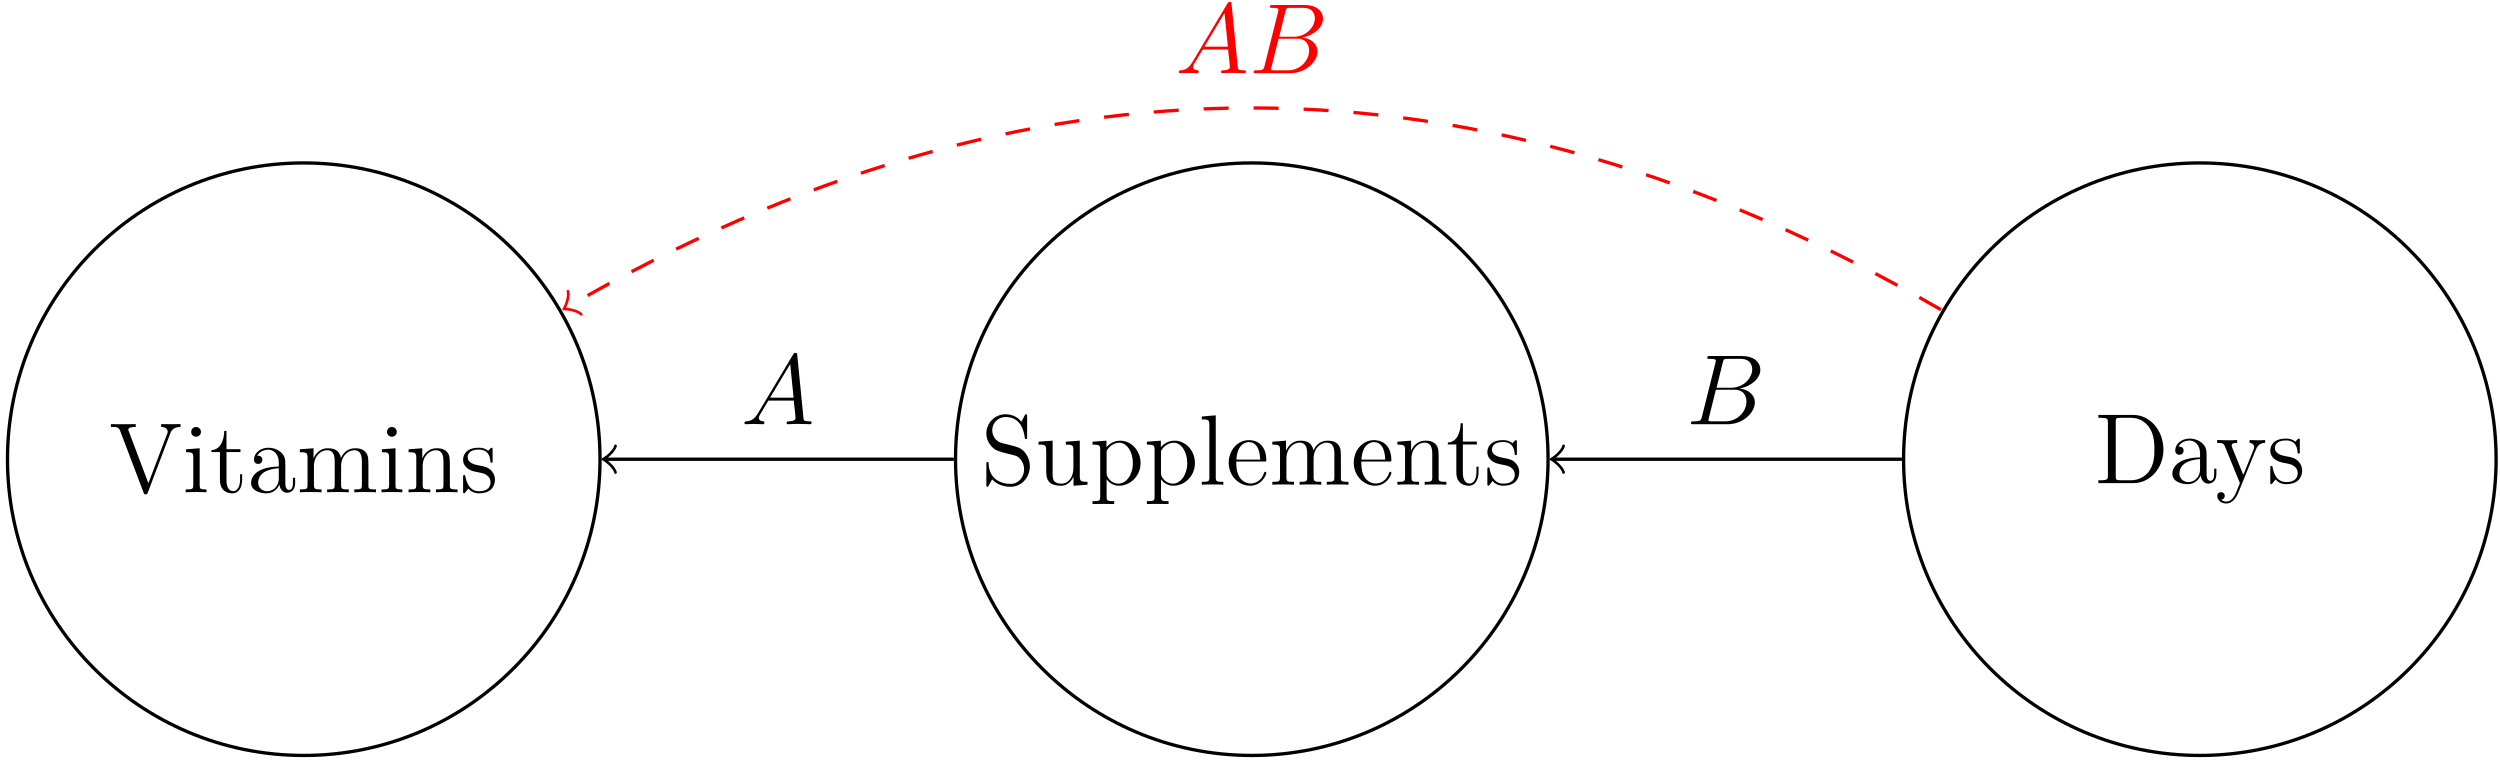
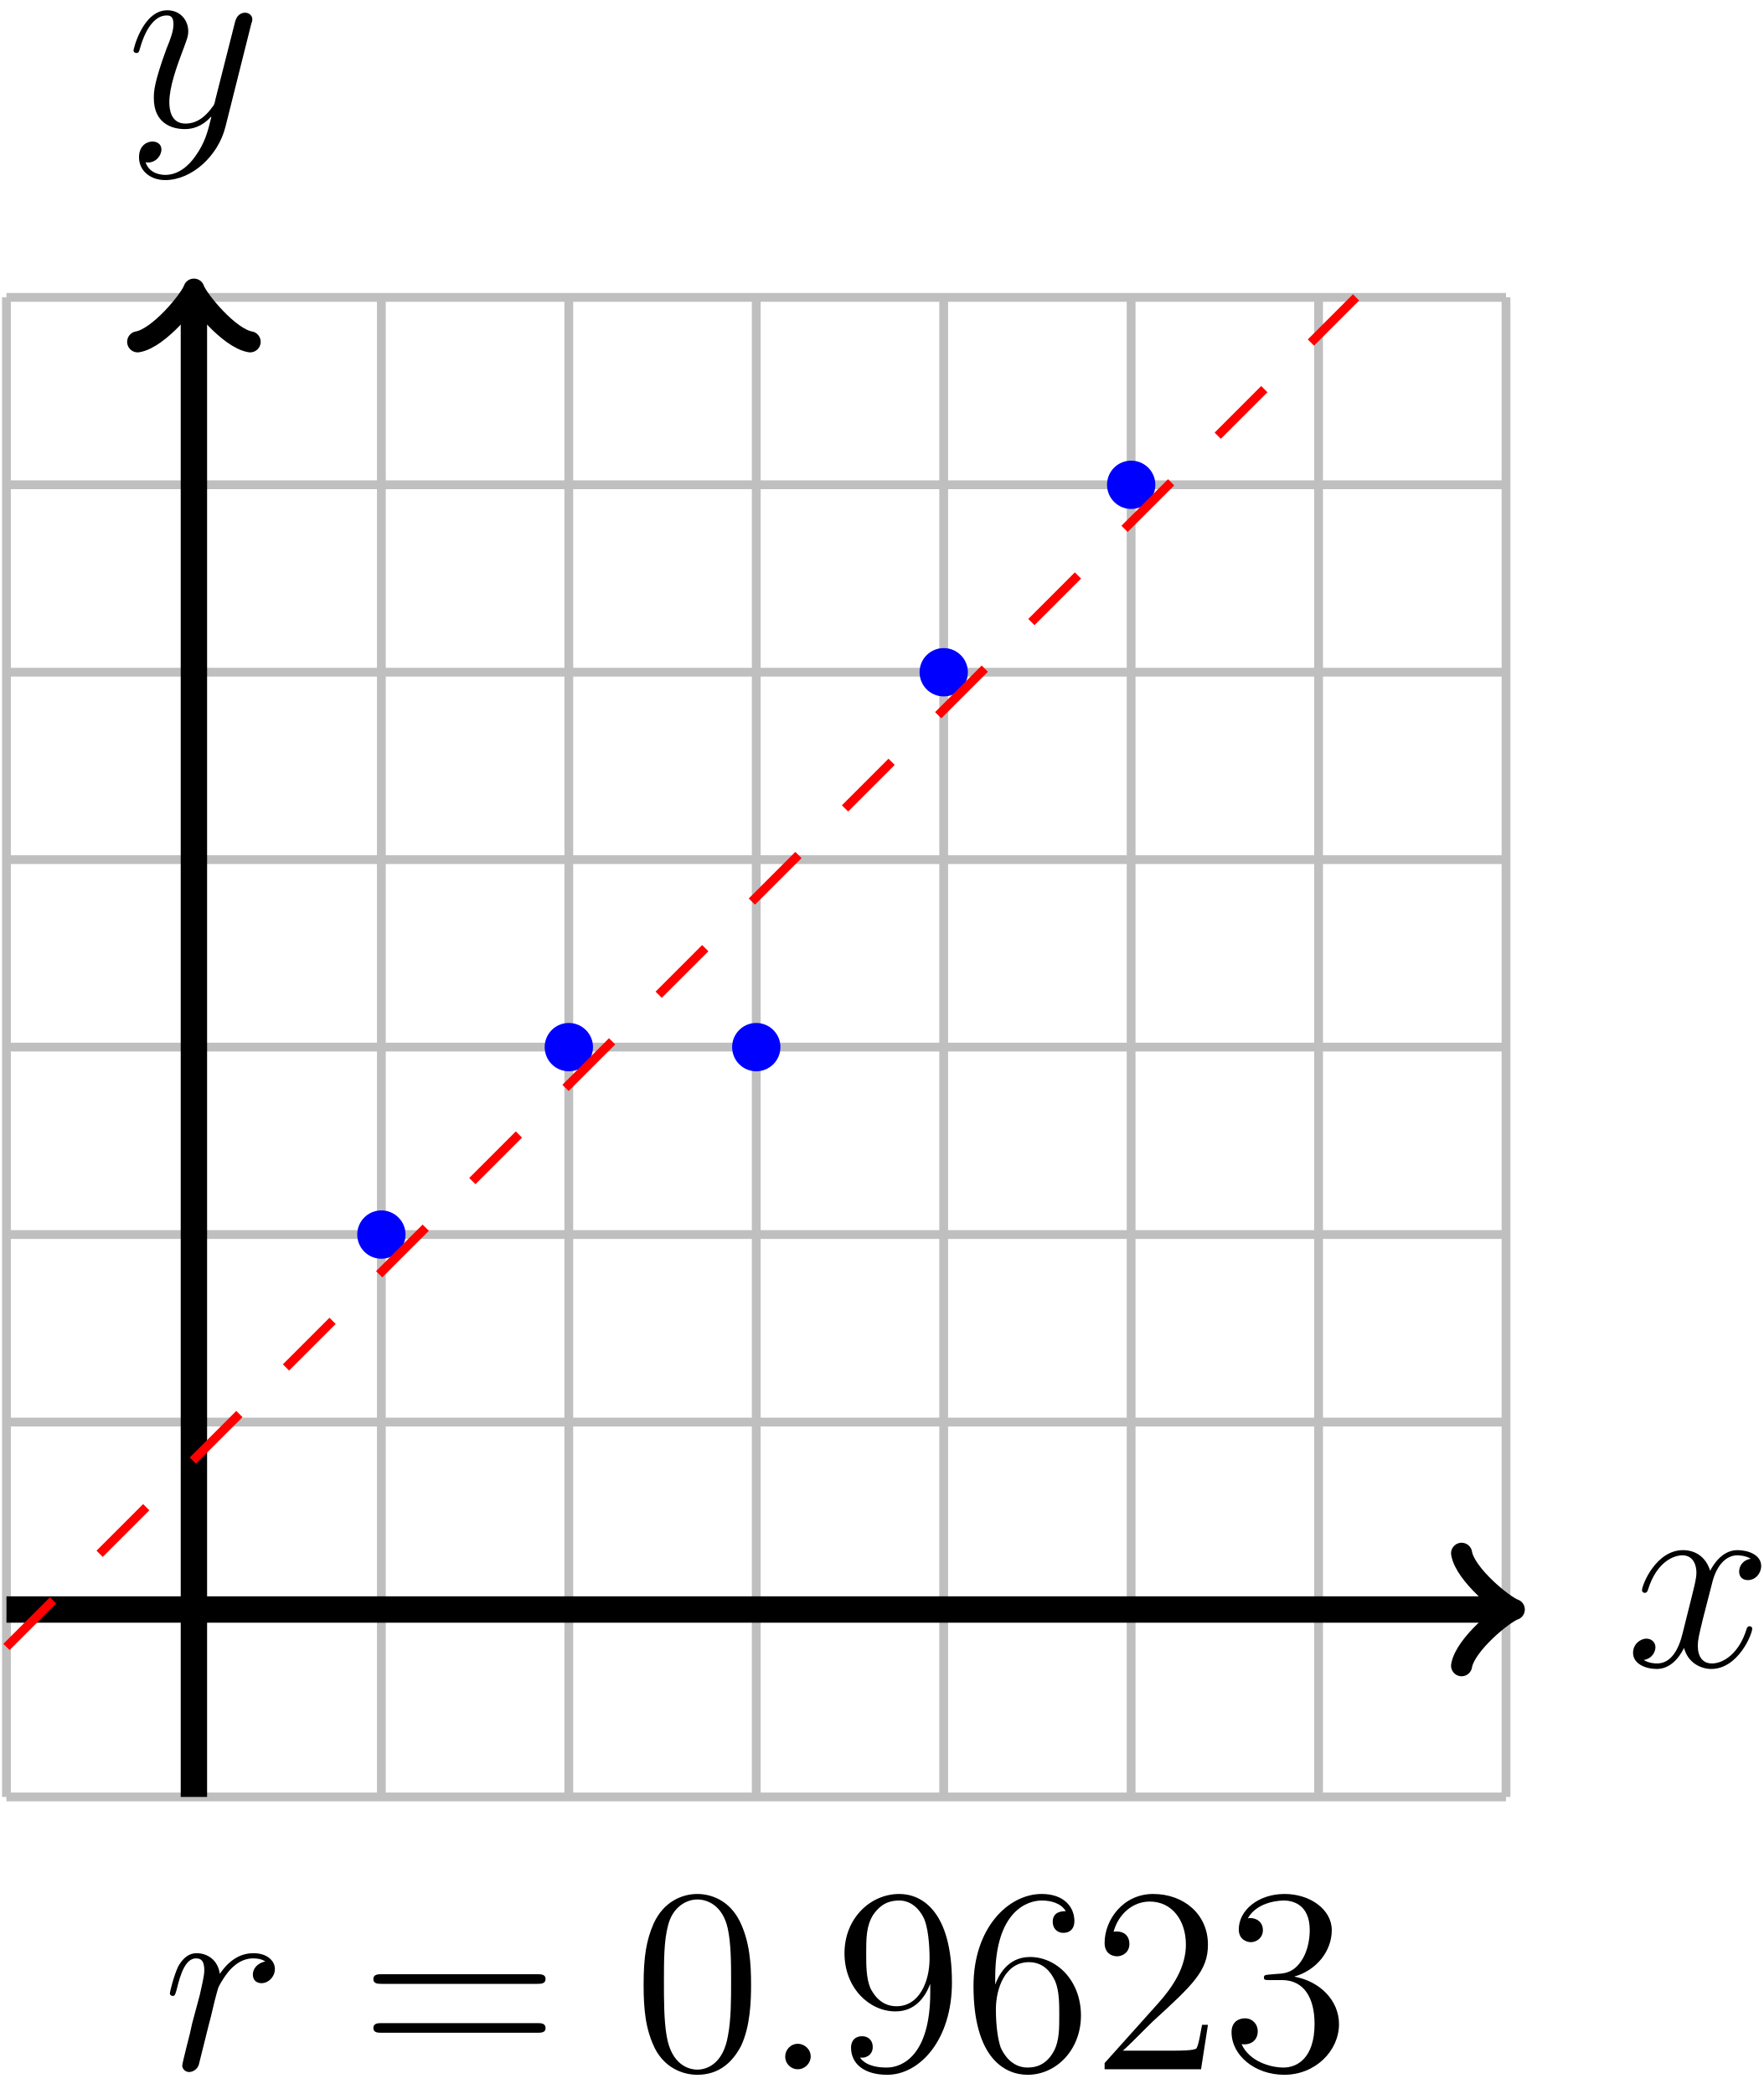
- <svg xmlns="http://www.w3.org/2000/svg" xmlns:xlink="http://www.w3.org/1999/xlink" width="299pt" height="91pt" viewBox="0 0 299 91" version="1.1">
+ <svg xmlns="http://www.w3.org/2000/svg" xmlns:xlink="http://www.w3.org/1999/xlink" width="80pt" height="95pt" viewBox="0 0 80 95" version="1.1">
  <defs>
    <g>
      <symbol overflow="visible" id="glyph0-0">
        <path style="stroke:none;" d="" />
      </symbol>
      <symbol overflow="visible" id="glyph0-1">
-         <path style="stroke:none;" d="M 5.844 -2.203 C 5.844 -2.922 5.562 -3.469 5.25 -3.859 C 4.812 -4.406 4.266 -4.531 3.797 -4.656 L 2.484 -4.984 C 1.875 -5.141 1.344 -5.734 1.344 -6.5 C 1.344 -7.344 2.016 -8.094 2.938 -8.094 C 4.906 -8.094 5.156 -6.156 5.234 -5.641 C 5.266 -5.5 5.266 -5.453 5.375 -5.453 C 5.516 -5.453 5.516 -5.516 5.516 -5.719 L 5.516 -8.141 C 5.516 -8.359 5.516 -8.422 5.391 -8.422 C 5.359 -8.422 5.312 -8.422 5.219 -8.266 L 4.828 -7.531 C 4.25 -8.266 3.469 -8.422 2.938 -8.422 C 1.609 -8.422 0.641 -7.344 0.641 -6.125 C 0.641 -5.562 0.844 -5.031 1.297 -4.547 C 1.703 -4.094 2.125 -3.984 2.969 -3.766 C 3.391 -3.672 4.047 -3.5 4.219 -3.438 C 4.781 -3.156 5.156 -2.516 5.156 -1.844 C 5.156 -0.938 4.516 -0.094 3.531 -0.094 C 2.984 -0.094 2.25 -0.234 1.656 -0.734 C 0.969 -1.359 0.922 -2.219 0.906 -2.625 C 0.891 -2.719 0.781 -2.719 0.781 -2.719 C 0.641 -2.719 0.641 -2.656 0.641 -2.438 L 0.641 -0.031 C 0.641 0.188 0.641 0.25 0.766 0.25 C 0.844 0.25 0.844 0.234 0.938 0.078 L 1.328 -0.641 C 1.75 -0.156 2.516 0.25 3.531 0.25 C 4.875 0.25 5.844 -0.891 5.844 -2.203 Z M 5.844 -2.203 " />
+         <path style="stroke:none;" d="M 5.672 -4.875 C 5.281 -4.812 5.141 -4.516 5.141 -4.297 C 5.141 -4 5.359 -3.906 5.531 -3.906 C 5.891 -3.906 6.141 -4.219 6.141 -4.547 C 6.141 -5.047 5.562 -5.266 5.062 -5.266 C 4.344 -5.266 3.938 -4.547 3.828 -4.328 C 3.547 -5.219 2.812 -5.266 2.594 -5.266 C 1.375 -5.266 0.734 -3.703 0.734 -3.438 C 0.734 -3.391 0.781 -3.328 0.859 -3.328 C 0.953 -3.328 0.984 -3.406 1 -3.453 C 1.406 -4.781 2.219 -5.031 2.562 -5.031 C 3.094 -5.031 3.203 -4.531 3.203 -4.25 C 3.203 -3.984 3.125 -3.703 2.984 -3.125 L 2.578 -1.5 C 2.406 -0.781 2.062 -0.125 1.422 -0.125 C 1.359 -0.125 1.062 -0.125 0.812 -0.281 C 1.25 -0.359 1.344 -0.719 1.344 -0.859 C 1.344 -1.094 1.156 -1.25 0.938 -1.25 C 0.641 -1.25 0.328 -0.984 0.328 -0.609 C 0.328 -0.109 0.891 0.125 1.406 0.125 C 1.984 0.125 2.391 -0.328 2.641 -0.828 C 2.828 -0.125 3.438 0.125 3.875 0.125 C 5.094 0.125 5.734 -1.453 5.734 -1.703 C 5.734 -1.766 5.688 -1.812 5.625 -1.812 C 5.516 -1.812 5.5 -1.75 5.469 -1.656 C 5.141 -0.609 4.453 -0.125 3.906 -0.125 C 3.484 -0.125 3.266 -0.438 3.266 -0.922 C 3.266 -1.188 3.312 -1.375 3.5 -2.156 L 3.922 -3.797 C 4.094 -4.5 4.5 -5.031 5.062 -5.031 C 5.078 -5.031 5.422 -5.031 5.672 -4.875 Z M 5.672 -4.875 " />
      </symbol>
      <symbol overflow="visible" id="glyph0-2">
-         <path style="stroke:none;" d="M 6.234 0 L 6.234 -0.344 C 5.422 -0.344 5.312 -0.438 5.312 -1.016 L 5.312 -5.266 L 3.641 -5.141 L 3.641 -4.797 C 4.453 -4.797 4.547 -4.703 4.547 -4.125 L 4.547 -1.984 C 4.547 -0.969 4 -0.125 3.109 -0.125 C 2.125 -0.125 2.062 -0.688 2.062 -1.312 L 2.062 -5.266 L 0.375 -5.141 L 0.375 -4.797 C 1.297 -4.797 1.297 -4.75 1.297 -3.688 L 1.297 -1.906 C 1.297 -1.156 1.297 -0.734 1.656 -0.328 C 1.938 -0.031 2.422 0.125 3.031 0.125 C 3.234 0.125 3.625 0.125 4.031 -0.234 C 4.375 -0.5 4.562 -0.953 4.562 -0.953 L 4.562 0.125 Z M 6.234 0 " />
+         <path style="stroke:none;" d="M 3.141 1.344 C 2.828 1.797 2.359 2.203 1.766 2.203 C 1.625 2.203 1.047 2.172 0.875 1.625 C 0.906 1.641 0.969 1.641 0.984 1.641 C 1.344 1.641 1.594 1.328 1.594 1.047 C 1.594 0.781 1.359 0.688 1.188 0.688 C 0.984 0.688 0.578 0.828 0.578 1.406 C 0.578 2.016 1.094 2.438 1.766 2.438 C 2.969 2.438 4.172 1.344 4.5 0.016 L 5.672 -4.656 C 5.688 -4.703 5.719 -4.781 5.719 -4.859 C 5.719 -5.031 5.562 -5.156 5.391 -5.156 C 5.281 -5.156 5.031 -5.109 4.938 -4.75 L 4.047 -1.234 C 4 -1.016 4 -0.984 3.891 -0.859 C 3.656 -0.531 3.266 -0.125 2.688 -0.125 C 2.016 -0.125 1.953 -0.781 1.953 -1.094 C 1.953 -1.781 2.281 -2.703 2.609 -3.562 C 2.734 -3.906 2.812 -4.078 2.812 -4.312 C 2.812 -4.812 2.453 -5.266 1.859 -5.266 C 0.766 -5.266 0.328 -3.531 0.328 -3.438 C 0.328 -3.391 0.375 -3.328 0.453 -3.328 C 0.562 -3.328 0.578 -3.375 0.625 -3.547 C 0.906 -4.547 1.359 -5.031 1.828 -5.031 C 1.938 -5.031 2.141 -5.031 2.141 -4.641 C 2.141 -4.328 2.016 -3.984 1.828 -3.531 C 1.25 -1.953 1.25 -1.562 1.25 -1.281 C 1.25 -0.141 2.062 0.125 2.656 0.125 C 3 0.125 3.438 0.016 3.844 -0.438 L 3.859 -0.422 C 3.688 0.281 3.562 0.75 3.141 1.344 Z M 3.141 1.344 " />
      </symbol>
      <symbol overflow="visible" id="glyph0-3">
-         <path style="stroke:none;" d="M 6.078 -2.578 C 6.078 -4.094 4.953 -5.266 3.641 -5.266 C 2.594 -5.266 2.031 -4.516 2 -4.469 L 2 -5.266 L 0.328 -5.141 L 0.328 -4.797 C 1.172 -4.797 1.25 -4.703 1.25 -4.188 L 1.25 1.438 C 1.25 1.969 1.109 1.969 0.328 1.969 L 0.328 2.312 C 0.641 2.297 1.297 2.297 1.625 2.297 C 1.969 2.297 2.625 2.297 2.922 2.312 L 2.922 1.969 C 2.156 1.969 2.016 1.969 2.016 1.438 L 2.016 -0.641 C 2.234 -0.344 2.719 0.125 3.484 0.125 C 4.859 0.125 6.078 -1.047 6.078 -2.578 Z M 5.156 -2.578 C 5.156 -1.156 4.344 -0.125 3.438 -0.125 C 3.062 -0.125 2.719 -0.281 2.469 -0.5 C 2.203 -0.781 2.016 -1.016 2.016 -1.344 L 2.016 -3.812 C 2.016 -4.047 2.016 -4.047 2.156 -4.25 C 2.516 -4.781 3.094 -5.016 3.547 -5.016 C 4.453 -5.016 5.156 -3.922 5.156 -2.578 Z M 5.156 -2.578 " />
+         <path style="stroke:none;" d="M 4.656 -4.891 C 4.281 -4.812 4.094 -4.547 4.094 -4.297 C 4.094 -4 4.312 -3.906 4.484 -3.906 C 4.812 -3.906 5.094 -4.203 5.094 -4.547 C 5.094 -4.938 4.719 -5.266 4.125 -5.266 C 3.641 -5.266 3.094 -5.062 2.594 -4.328 C 2.516 -4.953 2.031 -5.266 1.547 -5.266 C 1.094 -5.266 0.844 -4.906 0.703 -4.656 C 0.5 -4.219 0.328 -3.5 0.328 -3.438 C 0.328 -3.391 0.375 -3.328 0.453 -3.328 C 0.547 -3.328 0.562 -3.344 0.641 -3.625 C 0.812 -4.344 1.047 -5.031 1.516 -5.031 C 1.812 -5.031 1.891 -4.828 1.891 -4.484 C 1.891 -4.219 1.766 -3.75 1.688 -3.375 L 1.344 -2.094 C 1.297 -1.859 1.172 -1.328 1.109 -1.109 C 1.031 -0.797 0.891 -0.234 0.891 -0.172 C 0.891 -0.016 1.031 0.125 1.203 0.125 C 1.344 0.125 1.562 0.031 1.641 -0.203 C 1.672 -0.297 2.109 -2.109 2.188 -2.375 C 2.25 -2.641 2.312 -2.891 2.375 -3.156 C 2.422 -3.328 2.469 -3.516 2.516 -3.672 C 2.547 -3.781 2.875 -4.359 3.172 -4.625 C 3.312 -4.75 3.625 -5.031 4.109 -5.031 C 4.297 -5.031 4.5 -5 4.656 -4.891 Z M 4.656 -4.891 " />
      </symbol>
      <symbol overflow="visible" id="glyph0-4">
-         <path style="stroke:none;" d="M 2.969 0 L 2.969 -0.344 C 2.203 -0.344 2.062 -0.344 2.062 -0.891 L 2.062 -8.297 L 0.391 -8.156 L 0.391 -7.812 C 1.203 -7.812 1.297 -7.734 1.297 -7.141 L 1.297 -0.891 C 1.297 -0.344 1.172 -0.344 0.391 -0.344 L 0.391 0 C 0.734 -0.031 1.312 -0.031 1.672 -0.031 C 2.031 -0.031 2.625 -0.031 2.969 0 Z M 2.969 0 " />
-       </symbol>
-       <symbol overflow="visible" id="glyph0-5">
-         <path style="stroke:none;" d="M 4.859 -1.422 C 4.859 -1.5 4.812 -1.547 4.734 -1.547 C 4.641 -1.547 4.609 -1.484 4.594 -1.422 C 4.281 -0.422 3.484 -0.141 2.969 -0.141 C 2.469 -0.141 1.266 -0.484 1.266 -2.547 L 1.266 -2.766 L 4.578 -2.766 C 4.844 -2.766 4.859 -2.766 4.859 -3 C 4.859 -4.203 4.219 -5.328 2.766 -5.328 C 1.406 -5.328 0.359 -4.094 0.359 -2.625 C 0.359 -1.047 1.578 0.125 2.906 0.125 C 4.328 0.125 4.859 -1.172 4.859 -1.422 Z M 4.125 -3 L 1.281 -3 C 1.375 -4.875 2.422 -5.094 2.766 -5.094 C 4.047 -5.094 4.109 -3.406 4.125 -3 Z M 4.125 -3 " />
-       </symbol>
-       <symbol overflow="visible" id="glyph0-6">
-         <path style="stroke:none;" d="M 9.484 0 L 9.484 -0.344 C 8.875 -0.344 8.578 -0.344 8.578 -0.703 L 8.578 -2.906 C 8.578 -4.016 8.578 -4.344 8.297 -4.734 C 7.953 -5.203 7.391 -5.266 6.984 -5.266 C 5.984 -5.266 5.484 -4.547 5.297 -4.094 C 5.125 -5.016 4.484 -5.266 3.734 -5.266 C 2.562 -5.266 2.109 -4.281 2.016 -4.047 L 2.016 -5.266 L 0.375 -5.141 L 0.375 -4.797 C 1.188 -4.797 1.297 -4.703 1.297 -4.125 L 1.297 -0.891 C 1.297 -0.344 1.156 -0.344 0.375 -0.344 L 0.375 0 C 0.688 -0.031 1.344 -0.031 1.672 -0.031 C 2.016 -0.031 2.672 -0.031 2.969 0 L 2.969 -0.344 C 2.219 -0.344 2.062 -0.344 2.062 -0.891 L 2.062 -3.109 C 2.062 -4.359 2.891 -5.031 3.641 -5.031 C 4.375 -5.031 4.547 -4.422 4.547 -3.688 L 4.547 -0.891 C 4.547 -0.344 4.406 -0.344 3.641 -0.344 L 3.641 0 C 3.938 -0.031 4.594 -0.031 4.922 -0.031 C 5.266 -0.031 5.922 -0.031 6.234 0 L 6.234 -0.344 C 5.469 -0.344 5.312 -0.344 5.312 -0.891 L 5.312 -3.109 C 5.312 -4.359 6.141 -5.031 6.891 -5.031 C 7.625 -5.031 7.797 -4.422 7.797 -3.688 L 7.797 -0.891 C 7.797 -0.344 7.656 -0.344 6.891 -0.344 L 6.891 0 C 7.203 -0.031 7.844 -0.031 8.172 -0.031 C 8.516 -0.031 9.172 -0.031 9.484 0 Z M 9.484 0 " />
-       </symbol>
-       <symbol overflow="visible" id="glyph0-7">
-         <path style="stroke:none;" d="M 6.234 0 L 6.234 -0.344 C 5.625 -0.344 5.328 -0.344 5.312 -0.703 L 5.312 -2.906 C 5.312 -4.016 5.312 -4.344 5.047 -4.734 C 4.703 -5.203 4.141 -5.266 3.734 -5.266 C 2.562 -5.266 2.109 -4.281 2.016 -4.047 L 2.016 -5.266 L 0.375 -5.141 L 0.375 -4.797 C 1.188 -4.797 1.297 -4.703 1.297 -4.125 L 1.297 -0.891 C 1.297 -0.344 1.156 -0.344 0.375 -0.344 L 0.375 0 C 0.688 -0.031 1.344 -0.031 1.672 -0.031 C 2.016 -0.031 2.672 -0.031 2.969 0 L 2.969 -0.344 C 2.219 -0.344 2.062 -0.344 2.062 -0.891 L 2.062 -3.109 C 2.062 -4.359 2.891 -5.031 3.641 -5.031 C 4.375 -5.031 4.547 -4.422 4.547 -3.688 L 4.547 -0.891 C 4.547 -0.344 4.406 -0.344 3.641 -0.344 L 3.641 0 C 3.938 -0.031 4.594 -0.031 4.922 -0.031 C 5.266 -0.031 5.922 -0.031 6.234 0 Z M 6.234 0 " />
-       </symbol>
-       <symbol overflow="visible" id="glyph0-8">
-         <path style="stroke:none;" d="M 3.891 -1.484 L 3.891 -2.156 L 3.641 -2.156 L 3.641 -1.5 C 3.641 -0.641 3.281 -0.141 2.828 -0.141 C 2.016 -0.141 2.016 -1.25 2.016 -1.453 L 2.016 -4.812 L 3.688 -4.812 L 3.688 -5.156 L 2.016 -5.156 L 2.016 -7.344 L 1.75 -7.344 C 1.734 -6.234 1.297 -5.078 0.219 -5.047 L 0.219 -4.812 L 1.234 -4.812 L 1.234 -1.484 C 1.234 -0.156 2.109 0.125 2.75 0.125 C 3.5 0.125 3.891 -0.625 3.891 -1.484 Z M 3.891 -1.484 " />
-       </symbol>
-       <symbol overflow="visible" id="glyph0-9">
-         <path style="stroke:none;" d="M 4.203 -1.516 C 4.203 -2.156 3.812 -2.547 3.703 -2.656 C 3.281 -3.031 2.953 -3.094 2.156 -3.234 C 1.812 -3.312 0.938 -3.484 0.938 -4.203 C 0.938 -4.562 1.188 -5.109 2.266 -5.109 C 3.562 -5.109 3.641 -4 3.656 -3.641 C 3.672 -3.531 3.75 -3.531 3.797 -3.531 C 3.922 -3.531 3.922 -3.594 3.922 -3.812 L 3.922 -5.062 C 3.922 -5.266 3.922 -5.328 3.797 -5.328 C 3.703 -5.328 3.484 -5.062 3.391 -4.953 C 3.031 -5.266 2.656 -5.328 2.266 -5.328 C 0.828 -5.328 0.391 -4.547 0.391 -3.891 C 0.391 -3.75 0.391 -3.328 0.844 -2.922 C 1.234 -2.578 1.641 -2.5 2.188 -2.391 C 2.844 -2.266 3 -2.219 3.297 -1.984 C 3.516 -1.812 3.672 -1.547 3.672 -1.203 C 3.672 -0.688 3.375 -0.125 2.312 -0.125 C 1.531 -0.125 0.953 -0.578 0.688 -1.766 C 0.641 -1.984 0.641 -2.016 0.641 -2.016 C 0.609 -2.062 0.562 -2.062 0.531 -2.062 C 0.391 -2.062 0.391 -2 0.391 -1.781 L 0.391 -0.156 C 0.391 0.062 0.391 0.125 0.516 0.125 C 0.578 0.125 0.578 0.109 0.781 -0.141 C 0.844 -0.234 0.844 -0.25 1.031 -0.438 C 1.484 0.125 2.125 0.125 2.328 0.125 C 3.578 0.125 4.203 -0.578 4.203 -1.516 Z M 4.203 -1.516 " />
-       </symbol>
-       <symbol overflow="visible" id="glyph0-10">
-         <path style="stroke:none;" d="M 8.547 -7.812 L 8.547 -8.156 L 7.453 -8.141 C 7.125 -8.141 6.531 -8.141 6.234 -8.156 L 6.234 -7.812 C 6.844 -7.812 7.016 -7.469 7.016 -7.234 C 7.016 -7.156 7.016 -7.141 6.938 -6.969 L 4.703 -1.078 L 2.359 -7.297 C 2.297 -7.422 2.297 -7.469 2.297 -7.469 C 2.297 -7.812 2.891 -7.812 3.188 -7.812 L 3.188 -8.156 C 2.906 -8.141 2 -8.141 1.656 -8.141 C 1.312 -8.141 0.5 -8.141 0.219 -8.156 L 0.219 -7.812 C 0.953 -7.812 1.141 -7.812 1.328 -7.344 L 4.125 0.031 C 4.188 0.188 4.203 0.25 4.375 0.25 C 4.547 0.25 4.547 0.219 4.641 0.016 L 7.297 -6.984 C 7.406 -7.281 7.609 -7.812 8.547 -7.812 Z M 8.547 -7.812 " />
-       </symbol>
-       <symbol overflow="visible" id="glyph0-11">
-         <path style="stroke:none;" d="M 2.875 0 L 2.875 -0.344 C 2.109 -0.344 2.062 -0.406 2.062 -0.875 L 2.062 -5.266 L 0.438 -5.141 L 0.438 -4.797 C 1.188 -4.797 1.297 -4.719 1.297 -4.141 L 1.297 -0.891 C 1.297 -0.344 1.172 -0.344 0.391 -0.344 L 0.391 0 C 0.734 -0.031 1.297 -0.031 1.656 -0.031 C 1.781 -0.031 2.469 -0.031 2.875 0 Z M 2.219 -7.219 C 2.219 -7.578 1.922 -7.812 1.641 -7.812 C 1.297 -7.812 1.047 -7.547 1.047 -7.219 C 1.047 -6.906 1.312 -6.641 1.625 -6.641 C 1.984 -6.641 2.219 -6.938 2.219 -7.219 Z M 2.219 -7.219 " />
-       </symbol>
-       <symbol overflow="visible" id="glyph0-12">
-         <path style="stroke:none;" d="M 5.672 -1.062 L 5.672 -1.734 L 5.406 -1.734 L 5.406 -1.062 C 5.406 -0.375 5.109 -0.281 4.953 -0.281 C 4.5 -0.281 4.5 -0.922 4.5 -1.094 L 4.5 -3.188 C 4.5 -3.844 4.5 -4.312 3.969 -4.781 C 3.547 -5.156 3.016 -5.328 2.484 -5.328 C 1.5 -5.328 0.75 -4.688 0.75 -3.906 C 0.75 -3.562 0.984 -3.391 1.25 -3.391 C 1.547 -3.391 1.75 -3.594 1.75 -3.891 C 1.75 -4.375 1.312 -4.375 1.141 -4.375 C 1.406 -4.875 1.984 -5.094 2.469 -5.094 C 3.016 -5.094 3.719 -4.641 3.719 -3.562 L 3.719 -3.078 C 1.312 -3.047 0.406 -2.047 0.406 -1.125 C 0.406 -0.172 1.5 0.125 2.234 0.125 C 3.031 0.125 3.562 -0.359 3.797 -0.938 C 3.844 -0.375 4.203 0.062 4.719 0.062 C 4.969 0.062 5.672 -0.109 5.672 -1.062 Z M 3.719 -1.688 C 3.719 -0.516 2.844 -0.125 2.328 -0.125 C 1.75 -0.125 1.25 -0.547 1.25 -1.125 C 1.25 -2.703 3.281 -2.844 3.719 -2.875 Z M 3.719 -1.688 " />
-       </symbol>
-       <symbol overflow="visible" id="glyph0-13">
-         <path style="stroke:none;" d="M 8.281 -4 C 8.281 -6.312 6.672 -8.156 4.688 -8.156 L 0.5 -8.156 L 0.5 -7.812 L 0.734 -7.812 C 1.609 -7.812 1.641 -7.703 1.641 -7.25 L 1.641 -0.906 C 1.641 -0.469 1.609 -0.344 0.734 -0.344 L 0.5 -0.344 L 0.5 0 L 4.688 0 C 6.688 0 8.281 -1.797 8.281 -4 Z M 7.203 -4.016 C 7.203 -3.344 7.188 -2.219 6.5 -1.344 C 6.109 -0.844 5.391 -0.344 4.391 -0.344 L 3.125 -0.344 C 2.609 -0.344 2.578 -0.438 2.578 -0.828 L 2.578 -7.344 C 2.578 -7.734 2.609 -7.812 3.125 -7.812 L 4.391 -7.812 C 5.375 -7.812 6.172 -7.344 6.656 -6.547 C 7.203 -5.703 7.203 -4.5 7.203 -4.016 Z M 7.203 -4.016 " />
-       </symbol>
-       <symbol overflow="visible" id="glyph0-14">
-         <path style="stroke:none;" d="M 5.953 -4.812 L 5.953 -5.156 C 5.609 -5.125 5.438 -5.125 5.062 -5.125 L 4.094 -5.156 L 4.094 -4.812 C 4.531 -4.781 4.641 -4.5 4.641 -4.297 C 4.641 -4.188 4.609 -4.125 4.562 -4 L 3.344 -0.984 L 2.016 -4.25 C 1.953 -4.406 1.953 -4.5 1.953 -4.5 C 1.953 -4.812 2.359 -4.812 2.609 -4.812 L 2.609 -5.156 C 2.297 -5.125 1.703 -5.125 1.375 -5.125 L 0.219 -5.156 L 0.219 -4.812 C 0.906 -4.812 1 -4.75 1.156 -4.375 L 2.938 0 C 2.422 1.266 2.422 1.297 2.359 1.391 C 2.156 1.75 1.844 2.203 1.297 2.203 C 0.938 2.203 0.703 1.984 0.703 1.984 C 0.703 1.984 1.125 1.938 1.125 1.516 C 1.125 1.234 0.891 1.078 0.688 1.078 C 0.484 1.078 0.234 1.188 0.234 1.547 C 0.234 2 0.672 2.438 1.297 2.438 C 1.969 2.438 2.469 1.859 2.766 1.094 L 4.844 -4 C 5.156 -4.797 5.719 -4.812 5.953 -4.812 Z M 5.953 -4.812 " />
+         <path style="stroke:none;" d="M 2.203 -0.578 C 2.203 -0.922 1.906 -1.156 1.625 -1.156 C 1.281 -1.156 1.047 -0.875 1.047 -0.578 C 1.047 -0.234 1.328 0 1.609 0 C 1.953 0 2.203 -0.281 2.203 -0.578 Z M 2.203 -0.578 " />
      </symbol>
      <symbol overflow="visible" id="glyph1-0">
        <path style="stroke:none;" d="" />
      </symbol>
      <symbol overflow="visible" id="glyph1-1">
-         <path style="stroke:none;" d="M 2.031 -1.328 C 1.609 -0.625 1.203 -0.375 0.641 -0.344 C 0.5 -0.328 0.406 -0.328 0.406 -0.125 C 0.406 -0.047 0.469 0 0.547 0 C 0.766 0 1.297 -0.031 1.516 -0.031 C 1.859 -0.031 2.25 0 2.578 0 C 2.656 0 2.797 0 2.797 -0.234 C 2.797 -0.328 2.703 -0.344 2.625 -0.344 C 2.359 -0.375 2.125 -0.469 2.125 -0.75 C 2.125 -0.922 2.203 -1.047 2.359 -1.312 L 3.266 -2.828 L 6.312 -2.828 C 6.328 -2.719 6.328 -2.625 6.328 -2.516 C 6.375 -2.203 6.516 -0.953 6.516 -0.734 C 6.516 -0.375 5.906 -0.344 5.719 -0.344 C 5.578 -0.344 5.453 -0.344 5.453 -0.125 C 5.453 0 5.562 0 5.625 0 C 5.828 0 6.078 -0.031 6.281 -0.031 L 6.953 -0.031 C 7.688 -0.031 8.219 0 8.219 0 C 8.312 0 8.438 0 8.438 -0.234 C 8.438 -0.344 8.328 -0.344 8.156 -0.344 C 7.5 -0.344 7.484 -0.453 7.453 -0.812 L 6.719 -8.266 C 6.688 -8.516 6.641 -8.531 6.516 -8.531 C 6.391 -8.531 6.328 -8.516 6.219 -8.328 Z M 3.469 -3.172 L 5.875 -7.188 L 6.281 -3.172 Z M 3.469 -3.172 " />
+         <path style="stroke:none;" d="M 8.062 -3.875 C 8.234 -3.875 8.453 -3.875 8.453 -4.094 C 8.453 -4.312 8.25 -4.312 8.062 -4.312 L 1.031 -4.312 C 0.859 -4.312 0.641 -4.312 0.641 -4.094 C 0.641 -3.875 0.844 -3.875 1.031 -3.875 Z M 8.062 -1.656 C 8.234 -1.656 8.453 -1.656 8.453 -1.859 C 8.453 -2.094 8.25 -2.094 8.062 -2.094 L 1.031 -2.094 C 0.859 -2.094 0.641 -2.094 0.641 -1.875 C 0.641 -1.656 0.844 -1.656 1.031 -1.656 Z M 8.062 -1.656 " />
      </symbol>
      <symbol overflow="visible" id="glyph1-2">
-         <path style="stroke:none;" d="M 4.375 -7.344 C 4.484 -7.797 4.531 -7.812 5 -7.812 L 6.547 -7.812 C 7.906 -7.812 7.906 -6.672 7.906 -6.562 C 7.906 -5.594 6.938 -4.359 5.359 -4.359 L 3.641 -4.359 Z M 6.391 -4.266 C 7.703 -4.5 8.875 -5.422 8.875 -6.516 C 8.875 -7.453 8.062 -8.156 6.703 -8.156 L 2.875 -8.156 C 2.641 -8.156 2.531 -8.156 2.531 -7.938 C 2.531 -7.812 2.641 -7.812 2.828 -7.812 C 3.547 -7.812 3.547 -7.719 3.547 -7.594 C 3.547 -7.562 3.547 -7.5 3.5 -7.312 L 1.891 -0.891 C 1.781 -0.469 1.75 -0.344 0.922 -0.344 C 0.688 -0.344 0.578 -0.344 0.578 -0.125 C 0.578 0 0.641 0 0.891 0 L 4.984 0 C 6.812 0 8.219 -1.391 8.219 -2.594 C 8.219 -3.578 7.359 -4.172 6.391 -4.266 Z M 4.703 -0.344 L 3.078 -0.344 C 2.922 -0.344 2.891 -0.344 2.828 -0.359 C 2.688 -0.375 2.672 -0.391 2.672 -0.484 C 2.672 -0.578 2.703 -0.641 2.719 -0.75 L 3.562 -4.125 L 5.812 -4.125 C 7.219 -4.125 7.219 -2.812 7.219 -2.719 C 7.219 -1.562 6.188 -0.344 4.703 -0.344 Z M 4.703 -0.344 " />
+         <path style="stroke:none;" d="M 5.359 -3.828 C 5.359 -4.812 5.297 -5.781 4.859 -6.688 C 4.375 -7.688 3.516 -7.953 2.922 -7.953 C 2.234 -7.953 1.391 -7.609 0.938 -6.609 C 0.609 -5.859 0.484 -5.109 0.484 -3.828 C 0.484 -2.672 0.578 -1.797 1 -0.938 C 1.469 -0.031 2.297 0.25 2.922 0.25 C 3.953 0.25 4.547 -0.375 4.906 -1.062 C 5.328 -1.953 5.359 -3.125 5.359 -3.828 Z M 2.922 0.016 C 2.531 0.016 1.75 -0.203 1.531 -1.5 C 1.406 -2.219 1.406 -3.125 1.406 -3.969 C 1.406 -4.953 1.406 -5.828 1.594 -6.531 C 1.797 -7.344 2.406 -7.703 2.922 -7.703 C 3.375 -7.703 4.062 -7.438 4.297 -6.406 C 4.453 -5.719 4.453 -4.781 4.453 -3.969 C 4.453 -3.172 4.453 -2.266 4.312 -1.531 C 4.094 -0.219 3.328 0.016 2.922 0.016 Z M 2.922 0.016 " />
+       </symbol>
+       <symbol overflow="visible" id="glyph1-3">
+         <path style="stroke:none;" d="M 4.375 -3.484 C 4.375 -0.656 3.125 -0.078 2.406 -0.078 C 2.109 -0.078 1.484 -0.109 1.188 -0.531 L 1.25 -0.531 C 1.344 -0.5 1.766 -0.578 1.766 -1.016 C 1.766 -1.281 1.594 -1.5 1.281 -1.5 C 0.969 -1.5 0.781 -1.297 0.781 -0.984 C 0.781 -0.25 1.375 0.25 2.422 0.25 C 3.906 0.25 5.359 -1.344 5.359 -3.938 C 5.359 -7.141 4.016 -7.953 2.969 -7.953 C 1.656 -7.953 0.484 -6.844 0.484 -5.266 C 0.484 -3.688 1.609 -2.625 2.797 -2.625 C 3.688 -2.625 4.141 -3.266 4.375 -3.875 Z M 2.844 -2.859 C 2.094 -2.859 1.766 -3.469 1.656 -3.688 C 1.469 -4.141 1.469 -4.719 1.469 -5.266 C 1.469 -5.922 1.469 -6.5 1.781 -7 C 2 -7.312 2.312 -7.656 2.969 -7.656 C 3.641 -7.656 4 -7.062 4.109 -6.797 C 4.344 -6.203 4.344 -5.188 4.344 -5.016 C 4.344 -4 3.891 -2.859 2.844 -2.859 Z M 2.844 -2.859 " />
+       </symbol>
+       <symbol overflow="visible" id="glyph1-4">
+         <path style="stroke:none;" d="M 1.469 -4.156 C 1.469 -7.188 2.938 -7.656 3.578 -7.656 C 4.016 -7.656 4.453 -7.531 4.672 -7.172 C 4.531 -7.172 4.078 -7.172 4.078 -6.688 C 4.078 -6.422 4.25 -6.188 4.562 -6.188 C 4.859 -6.188 5.062 -6.375 5.062 -6.719 C 5.062 -7.344 4.609 -7.953 3.578 -7.953 C 2.062 -7.953 0.484 -6.406 0.484 -3.781 C 0.484 -0.484 1.922 0.25 2.938 0.25 C 4.25 0.25 5.359 -0.891 5.359 -2.438 C 5.359 -4.031 4.25 -5.094 3.047 -5.094 C 1.984 -5.094 1.594 -4.172 1.469 -3.844 Z M 2.938 -0.078 C 2.188 -0.078 1.828 -0.734 1.719 -0.984 C 1.609 -1.297 1.5 -1.891 1.5 -2.719 C 1.5 -3.672 1.922 -4.859 3 -4.859 C 3.656 -4.859 4 -4.406 4.188 -4 C 4.375 -3.562 4.375 -2.969 4.375 -2.453 C 4.375 -1.844 4.375 -1.297 4.141 -0.844 C 3.844 -0.281 3.422 -0.078 2.938 -0.078 Z M 2.938 -0.078 " />
+       </symbol>
+       <symbol overflow="visible" id="glyph1-5">
+         <path style="stroke:none;" d="M 5.266 -2.016 L 5 -2.016 C 4.953 -1.812 4.859 -1.141 4.75 -0.953 C 4.656 -0.844 3.984 -0.844 3.625 -0.844 L 1.406 -0.844 C 1.734 -1.125 2.469 -1.891 2.766 -2.172 C 4.594 -3.844 5.266 -4.469 5.266 -5.656 C 5.266 -7.031 4.172 -7.953 2.781 -7.953 C 1.406 -7.953 0.578 -6.766 0.578 -5.734 C 0.578 -5.125 1.109 -5.125 1.141 -5.125 C 1.406 -5.125 1.703 -5.312 1.703 -5.688 C 1.703 -6.031 1.484 -6.25 1.141 -6.25 C 1.047 -6.25 1.016 -6.25 0.984 -6.234 C 1.203 -7.047 1.859 -7.609 2.625 -7.609 C 3.641 -7.609 4.266 -6.75 4.266 -5.656 C 4.266 -4.641 3.688 -3.75 3 -2.984 L 0.578 -0.281 L 0.578 0 L 4.953 0 Z M 5.266 -2.016 " />
+       </symbol>
+       <symbol overflow="visible" id="glyph1-6">
+         <path style="stroke:none;" d="M 2.203 -4.297 C 2 -4.281 1.953 -4.266 1.953 -4.156 C 1.953 -4.047 2.016 -4.047 2.219 -4.047 L 2.766 -4.047 C 3.797 -4.047 4.25 -3.203 4.25 -2.062 C 4.25 -0.484 3.438 -0.078 2.844 -0.078 C 2.266 -0.078 1.297 -0.344 0.938 -1.141 C 1.328 -1.078 1.672 -1.297 1.672 -1.719 C 1.672 -2.062 1.422 -2.312 1.094 -2.312 C 0.797 -2.312 0.484 -2.141 0.484 -1.688 C 0.484 -0.625 1.547 0.25 2.875 0.25 C 4.297 0.25 5.359 -0.844 5.359 -2.047 C 5.359 -3.141 4.469 -4 3.328 -4.203 C 4.359 -4.5 5.031 -5.375 5.031 -6.312 C 5.031 -7.25 4.047 -7.953 2.891 -7.953 C 1.703 -7.953 0.812 -7.219 0.812 -6.344 C 0.812 -5.875 1.188 -5.766 1.359 -5.766 C 1.609 -5.766 1.906 -5.953 1.906 -6.312 C 1.906 -6.688 1.609 -6.859 1.344 -6.859 C 1.281 -6.859 1.25 -6.859 1.219 -6.844 C 1.672 -7.656 2.797 -7.656 2.859 -7.656 C 3.25 -7.656 4.031 -7.484 4.031 -6.312 C 4.031 -6.078 4 -5.422 3.641 -4.906 C 3.281 -4.375 2.875 -4.344 2.562 -4.328 Z M 2.203 -4.297 " />
      </symbol>
    </g>
  </defs>
  <g id="surface1">
-     <path style="fill:none;stroke-width:0.399;stroke-linecap:butt;stroke-linejoin:miter;stroke:rgb(0%,0%,0%);stroke-opacity:1;stroke-miterlimit:10;" d="M 148.821 -0.002 C 148.821 19.568 132.958 35.432 113.388 35.432 C 93.818 35.432 77.954 19.568 77.954 -0.002 C 77.954 -19.568 93.818 -35.432 113.388 -35.432 C 132.958 -35.432 148.821 -19.568 148.821 -0.002 Z M 148.821 -0.002 " transform="matrix(1,0,0,-1,36.327,54.92)" />
+     <path style="fill:none;stroke-width:0.399;stroke-linecap:butt;stroke-linejoin:miter;stroke:rgb(75%,75%,75%);stroke-opacity:1;stroke-miterlimit:10;" d="M -8.504 -8.505 L 59.527 -8.505 M -8.504 -0.002 L 59.527 -0.002 M -8.504 8.502 L 59.527 8.502 M -8.504 17.01 L 59.527 17.01 M -8.504 25.514 L 59.527 25.514 M -8.504 34.018 L 59.527 34.018 M -8.504 42.522 L 59.527 42.522 M -8.504 51.026 L 59.527 51.026 M -8.504 59.526 L 59.527 59.526 M -8.504 -8.505 L -8.504 59.53 M -0 -8.505 L -0 59.53 M 8.504 -8.505 L 8.504 59.53 M 17.008 -8.505 L 17.008 59.53 M 25.512 -8.505 L 25.512 59.53 M 34.016 -8.505 L 34.016 59.53 M 42.519 -8.505 L 42.519 59.53 M 51.023 -8.505 L 51.023 59.53 M 59.527 -8.505 L 59.527 59.53 " transform="matrix(1,0,0,-1,8.797,73.018)" />
+     <path style="fill:none;stroke-width:1.196;stroke-linecap:butt;stroke-linejoin:miter;stroke:rgb(0%,0%,0%);stroke-opacity:1;stroke-miterlimit:10;" d="M -8.504 -0.002 L 59.422 -0.002 " transform="matrix(1,0,0,-1,8.797,73.018)" />
+     <path style="fill:none;stroke-width:0.956;stroke-linecap:round;stroke-linejoin:round;stroke:rgb(0%,0%,0%);stroke-opacity:1;stroke-miterlimit:10;" d="M -1.911 2.549 C -1.755 1.592 -0.001 0.159 0.479 -0.002 C -0.001 -0.158 -1.755 -1.595 -1.911 -2.552 " transform="matrix(1,0,0,-1,68.21994,73.018)" />
    <g style="fill:rgb(0%,0%,0%);fill-opacity:1;">
-       <use xlink:href="#glyph0-1" x="117.327" y="57.969" />
-       <use xlink:href="#glyph0-2" x="123.831" y="57.969" />
-       <use xlink:href="#glyph0-3" x="130.334" y="57.969" />
-       <use xlink:href="#glyph0-3" x="136.838" y="57.969" />
-       <use xlink:href="#glyph0-4" x="143.342" y="57.969" />
-       <use xlink:href="#glyph0-5" x="146.593" y="57.969" />
-       <use xlink:href="#glyph0-6" x="151.794" y="57.969" />
-       <use xlink:href="#glyph0-5" x="161.549" y="57.969" />
-       <use xlink:href="#glyph0-7" x="166.75" y="57.969" />
+       <use xlink:href="#glyph0-1" x="73.759" y="75.592" />
+     </g>
+     <path style="fill:none;stroke-width:1.196;stroke-linecap:butt;stroke-linejoin:miter;stroke:rgb(0%,0%,0%);stroke-opacity:1;stroke-miterlimit:10;" d="M -0 -8.505 L -0 59.424 " transform="matrix(1,0,0,-1,8.797,73.018)" />
+     <path style="fill:none;stroke-width:0.956;stroke-linecap:round;stroke-linejoin:round;stroke:rgb(0%,0%,0%);stroke-opacity:1;stroke-miterlimit:10;" d="M -1.913 2.551 C -1.753 1.594 0.001 0.16 0.478 0 C 0.001 -0.16 -1.753 -1.594 -1.913 -2.551 " transform="matrix(0,-1,-1,0,8.797,13.59506)" />
+     <g style="fill:rgb(0%,0%,0%);fill-opacity:1;">
+       <use xlink:href="#glyph0-2" x="5.729" y="5.732" />
+     </g>
+     <path style="fill-rule:nonzero;fill:rgb(0%,0%,100%);fill-opacity:1;stroke-width:0.399;stroke-linecap:butt;stroke-linejoin:miter;stroke:rgb(0%,0%,100%);stroke-opacity:1;stroke-miterlimit:10;" d="M 9.402 17.01 C 9.402 17.502 9 17.905 8.504 17.905 C 8.008 17.905 7.609 17.502 7.609 17.01 C 7.609 16.514 8.008 16.112 8.504 16.112 C 9 16.112 9.402 16.514 9.402 17.01 Z M 9.402 17.01 " transform="matrix(1,0,0,-1,8.797,73.018)" />
+     <path style="fill-rule:nonzero;fill:rgb(0%,0%,100%);fill-opacity:1;stroke-width:0.399;stroke-linecap:butt;stroke-linejoin:miter;stroke:rgb(0%,0%,100%);stroke-opacity:1;stroke-miterlimit:10;" d="M 17.906 25.514 C 17.906 26.006 17.504 26.409 17.008 26.409 C 16.512 26.409 16.113 26.006 16.113 25.514 C 16.113 25.018 16.512 24.616 17.008 24.616 C 17.504 24.616 17.906 25.018 17.906 25.514 Z M 17.906 25.514 " transform="matrix(1,0,0,-1,8.797,73.018)" />
+     <path style="fill-rule:nonzero;fill:rgb(0%,0%,100%);fill-opacity:1;stroke-width:0.399;stroke-linecap:butt;stroke-linejoin:miter;stroke:rgb(0%,0%,100%);stroke-opacity:1;stroke-miterlimit:10;" d="M 26.41 25.514 C 26.41 26.006 26.008 26.409 25.512 26.409 C 25.015 26.409 24.617 26.006 24.617 25.514 C 24.617 25.018 25.015 24.616 25.512 24.616 C 26.008 24.616 26.41 25.018 26.41 25.514 Z M 26.41 25.514 " transform="matrix(1,0,0,-1,8.797,73.018)" />
+     <path style="fill-rule:nonzero;fill:rgb(0%,0%,100%);fill-opacity:1;stroke-width:0.399;stroke-linecap:butt;stroke-linejoin:miter;stroke:rgb(0%,0%,100%);stroke-opacity:1;stroke-miterlimit:10;" d="M 34.914 42.522 C 34.914 43.014 34.512 43.416 34.016 43.416 C 33.519 43.416 33.121 43.014 33.121 42.522 C 33.121 42.026 33.519 41.623 34.016 41.623 C 34.512 41.623 34.914 42.026 34.914 42.522 Z M 34.914 42.522 " transform="matrix(1,0,0,-1,8.797,73.018)" />
+     <path style="fill-rule:nonzero;fill:rgb(0%,0%,100%);fill-opacity:1;stroke-width:0.399;stroke-linecap:butt;stroke-linejoin:miter;stroke:rgb(0%,0%,100%);stroke-opacity:1;stroke-miterlimit:10;" d="M 43.418 51.026 C 43.418 51.522 43.016 51.92 42.519 51.92 C 42.027 51.92 41.625 51.522 41.625 51.026 C 41.625 50.53 42.027 50.127 42.519 50.127 C 43.016 50.127 43.418 50.53 43.418 51.026 Z M 43.418 51.026 " transform="matrix(1,0,0,-1,8.797,73.018)" />
+     <path style="fill:none;stroke-width:0.399;stroke-linecap:butt;stroke-linejoin:miter;stroke:rgb(100%,0%,0%);stroke-opacity:1;stroke-dasharray:2.989,2.989;stroke-miterlimit:10;" d="M -8.504 -1.701 C -8.504 -1.701 -6.66 0.143 -5.953 0.85 C -5.246 1.557 -4.109 2.694 -3.402 3.401 C -2.695 4.108 -1.559 5.245 -0.852 5.952 C -0.145 6.659 0.992 7.795 1.699 8.502 C 2.41 9.213 3.543 10.346 4.25 11.053 C 4.961 11.764 6.094 12.897 6.805 13.608 C 7.512 14.315 8.644 15.448 9.355 16.159 C 10.062 16.866 11.195 17.998 11.906 18.709 C 12.613 19.416 13.75 20.553 14.457 21.26 C 15.164 21.967 16.301 23.104 17.008 23.811 C 17.715 24.518 18.851 25.655 19.558 26.362 C 20.265 27.069 21.402 28.206 22.109 28.913 C 22.816 29.62 23.953 30.756 24.66 31.463 C 25.367 32.17 26.504 33.307 27.211 34.014 C 27.918 34.721 29.055 35.858 29.762 36.565 C 30.473 37.276 31.605 38.409 32.312 39.116 C 33.023 39.827 34.156 40.959 34.867 41.67 C 35.574 42.377 36.707 43.51 37.418 44.221 C 38.125 44.928 39.258 46.061 39.969 46.772 C 40.676 47.479 41.812 48.616 42.519 49.323 C 43.226 50.03 44.363 51.166 45.07 51.873 C 45.777 52.581 46.914 53.717 47.621 54.424 C 48.328 55.131 49.465 56.268 50.172 56.975 C 50.879 57.682 52.723 59.526 52.723 59.526 " transform="matrix(1,0,0,-1,8.797,73.018)" />
+     <path style="fill:none;stroke-width:0.399;stroke-linecap:butt;stroke-linejoin:miter;stroke:rgb(0%,0%,0%);stroke-opacity:1;stroke-miterlimit:10;" d="M 25.512 -17.009 L 25.512 -17.009 " transform="matrix(1,0,0,-1,8.797,73.018)" />
+     <g style="fill:rgb(0%,0%,0%);fill-opacity:1;">
+       <use xlink:href="#glyph0-3" x="7.377" y="93.878" />
    </g>
    <g style="fill:rgb(0%,0%,0%);fill-opacity:1;">
-       <use xlink:href="#glyph0-8" x="172.943" y="57.969" />
-       <use xlink:href="#glyph0-9" x="177.498" y="57.969" />
-     </g>
-     <path style="fill:none;stroke-width:0.399;stroke-linecap:butt;stroke-linejoin:miter;stroke:rgb(0%,0%,0%);stroke-opacity:1;stroke-miterlimit:10;" d="M 35.435 -0.002 C 35.435 19.568 19.571 35.432 0.001 35.432 C -19.569 35.432 -35.432 19.568 -35.432 -0.002 C -35.432 -19.568 -19.569 -35.432 0.001 -35.432 C 19.571 -35.432 35.435 -19.568 35.435 -0.002 Z M 35.435 -0.002 " transform="matrix(1,0,0,-1,36.327,54.92)" />
-     <g style="fill:rgb(0%,0%,0%);fill-opacity:1;">
-       <use xlink:href="#glyph0-10" x="13.044" y="58.877" />
-       <use xlink:href="#glyph0-11" x="21.819" y="58.877" />
-       <use xlink:href="#glyph0-8" x="25.071" y="58.877" />
-       <use xlink:href="#glyph0-12" x="29.626" y="58.877" />
-       <use xlink:href="#glyph0-6" x="35.484" y="58.877" />
-       <use xlink:href="#glyph0-11" x="45.239" y="58.877" />
-       <use xlink:href="#glyph0-7" x="48.491" y="58.877" />
-       <use xlink:href="#glyph0-9" x="54.995" y="58.877" />
-     </g>
-     <path style="fill:none;stroke-width:0.399;stroke-linecap:butt;stroke-linejoin:miter;stroke:rgb(0%,0%,0%);stroke-opacity:1;stroke-miterlimit:10;" d="M 262.208 -0.002 C 262.208 19.568 246.345 35.432 226.775 35.432 C 207.204 35.432 191.341 19.568 191.341 -0.002 C 191.341 -19.568 207.204 -35.432 226.775 -35.432 C 246.345 -35.432 262.208 -19.568 262.208 -0.002 Z M 262.208 -0.002 " transform="matrix(1,0,0,-1,36.327,54.92)" />
-     <g style="fill:rgb(0%,0%,0%);fill-opacity:1;">
-       <use xlink:href="#glyph0-13" x="250.465" y="57.783" />
-       <use xlink:href="#glyph0-12" x="259.407" y="57.783" />
+       <use xlink:href="#glyph1-1" x="16.298" y="93.878" />
    </g>
    <g style="fill:rgb(0%,0%,0%);fill-opacity:1;">
-       <use xlink:href="#glyph0-14" x="264.955" y="57.783" />
-       <use xlink:href="#glyph0-9" x="271.136" y="57.783" />
+       <use xlink:href="#glyph1-2" x="28.715" y="93.878" />
    </g>
-     <path style="fill:none;stroke-width:0.399;stroke-linecap:butt;stroke-linejoin:miter;stroke:rgb(0%,0%,0%);stroke-opacity:1;stroke-miterlimit:10;" d="M 77.755 -0.002 L 36.091 -0.002 " transform="matrix(1,0,0,-1,36.327,54.92)" />
-     <path style="fill:none;stroke-width:0.319;stroke-linecap:round;stroke-linejoin:round;stroke:rgb(0%,0%,0%);stroke-opacity:1;stroke-miterlimit:10;" d="M -1.195 1.596 C -1.098 0.998 0 0.1 0.297 0.002 C 0 -0.1 -1.098 -0.998 -1.195 -1.596 " transform="matrix(-1,0,0,1,72.41803,54.92)" />
    <g style="fill:rgb(0%,0%,0%);fill-opacity:1;">
-       <use xlink:href="#glyph1-1" x="88.633" y="50.736" />
+       <use xlink:href="#glyph0-4" x="34.576" y="93.878" />
    </g>
-     <path style="fill:none;stroke-width:0.399;stroke-linecap:butt;stroke-linejoin:miter;stroke:rgb(0%,0%,0%);stroke-opacity:1;stroke-miterlimit:10;" d="M 191.142 -0.002 L 149.478 -0.002 " transform="matrix(1,0,0,-1,36.327,54.92)" />
-     <path style="fill:none;stroke-width:0.319;stroke-linecap:round;stroke-linejoin:round;stroke:rgb(0%,0%,0%);stroke-opacity:1;stroke-miterlimit:10;" d="M -1.195 1.596 C -1.097 0.998 0.001 0.1 0.297 0.002 C 0.001 -0.1 -1.097 -0.998 -1.195 -1.596 " transform="matrix(-1,0,0,1,185.8053,54.92)" />
    <g style="fill:rgb(0%,0%,0%);fill-opacity:1;">
-       <use xlink:href="#glyph1-2" x="201.66" y="50.736" />
-     </g>
-     <path style="fill:none;stroke-width:0.399;stroke-linecap:butt;stroke-linejoin:miter;stroke:rgb(100%,0%,0%);stroke-opacity:1;stroke-dasharray:2.989,2.989;stroke-miterlimit:10;" d="M 195.818 17.873 C 140.142 50.018 86.634 50.018 31.357 18.104 " transform="matrix(1,0,0,-1,36.327,54.92)" />
-     <path style="fill:none;stroke-width:0.319;stroke-linecap:round;stroke-linejoin:round;stroke:rgb(100%,0%,0%);stroke-opacity:1;stroke-miterlimit:10;" d="M -1.195 1.593 C -1.095 0.996 0.001 0.098 0.298 -0.002 C -0.001 -0.099 -1.094 -0.996 -1.196 -1.594 " transform="matrix(-0.86877,0.50162,0.50162,0.86877,67.68197,36.81667)" />
-     <g style="fill:rgb(100%,0%,0%);fill-opacity:1;">
-       <use xlink:href="#glyph1-1" x="140.578" y="8.754" />
-       <use xlink:href="#glyph1-2" x="149.353" y="8.754" />
+       <use xlink:href="#glyph1-3" x="37.828" y="93.878" />
+       <use xlink:href="#glyph1-4" x="43.681" y="93.878" />
+       <use xlink:href="#glyph1-5" x="49.535" y="93.878" />
+       <use xlink:href="#glyph1-6" x="55.388" y="93.878" />
    </g>
  </g>
</svg>
